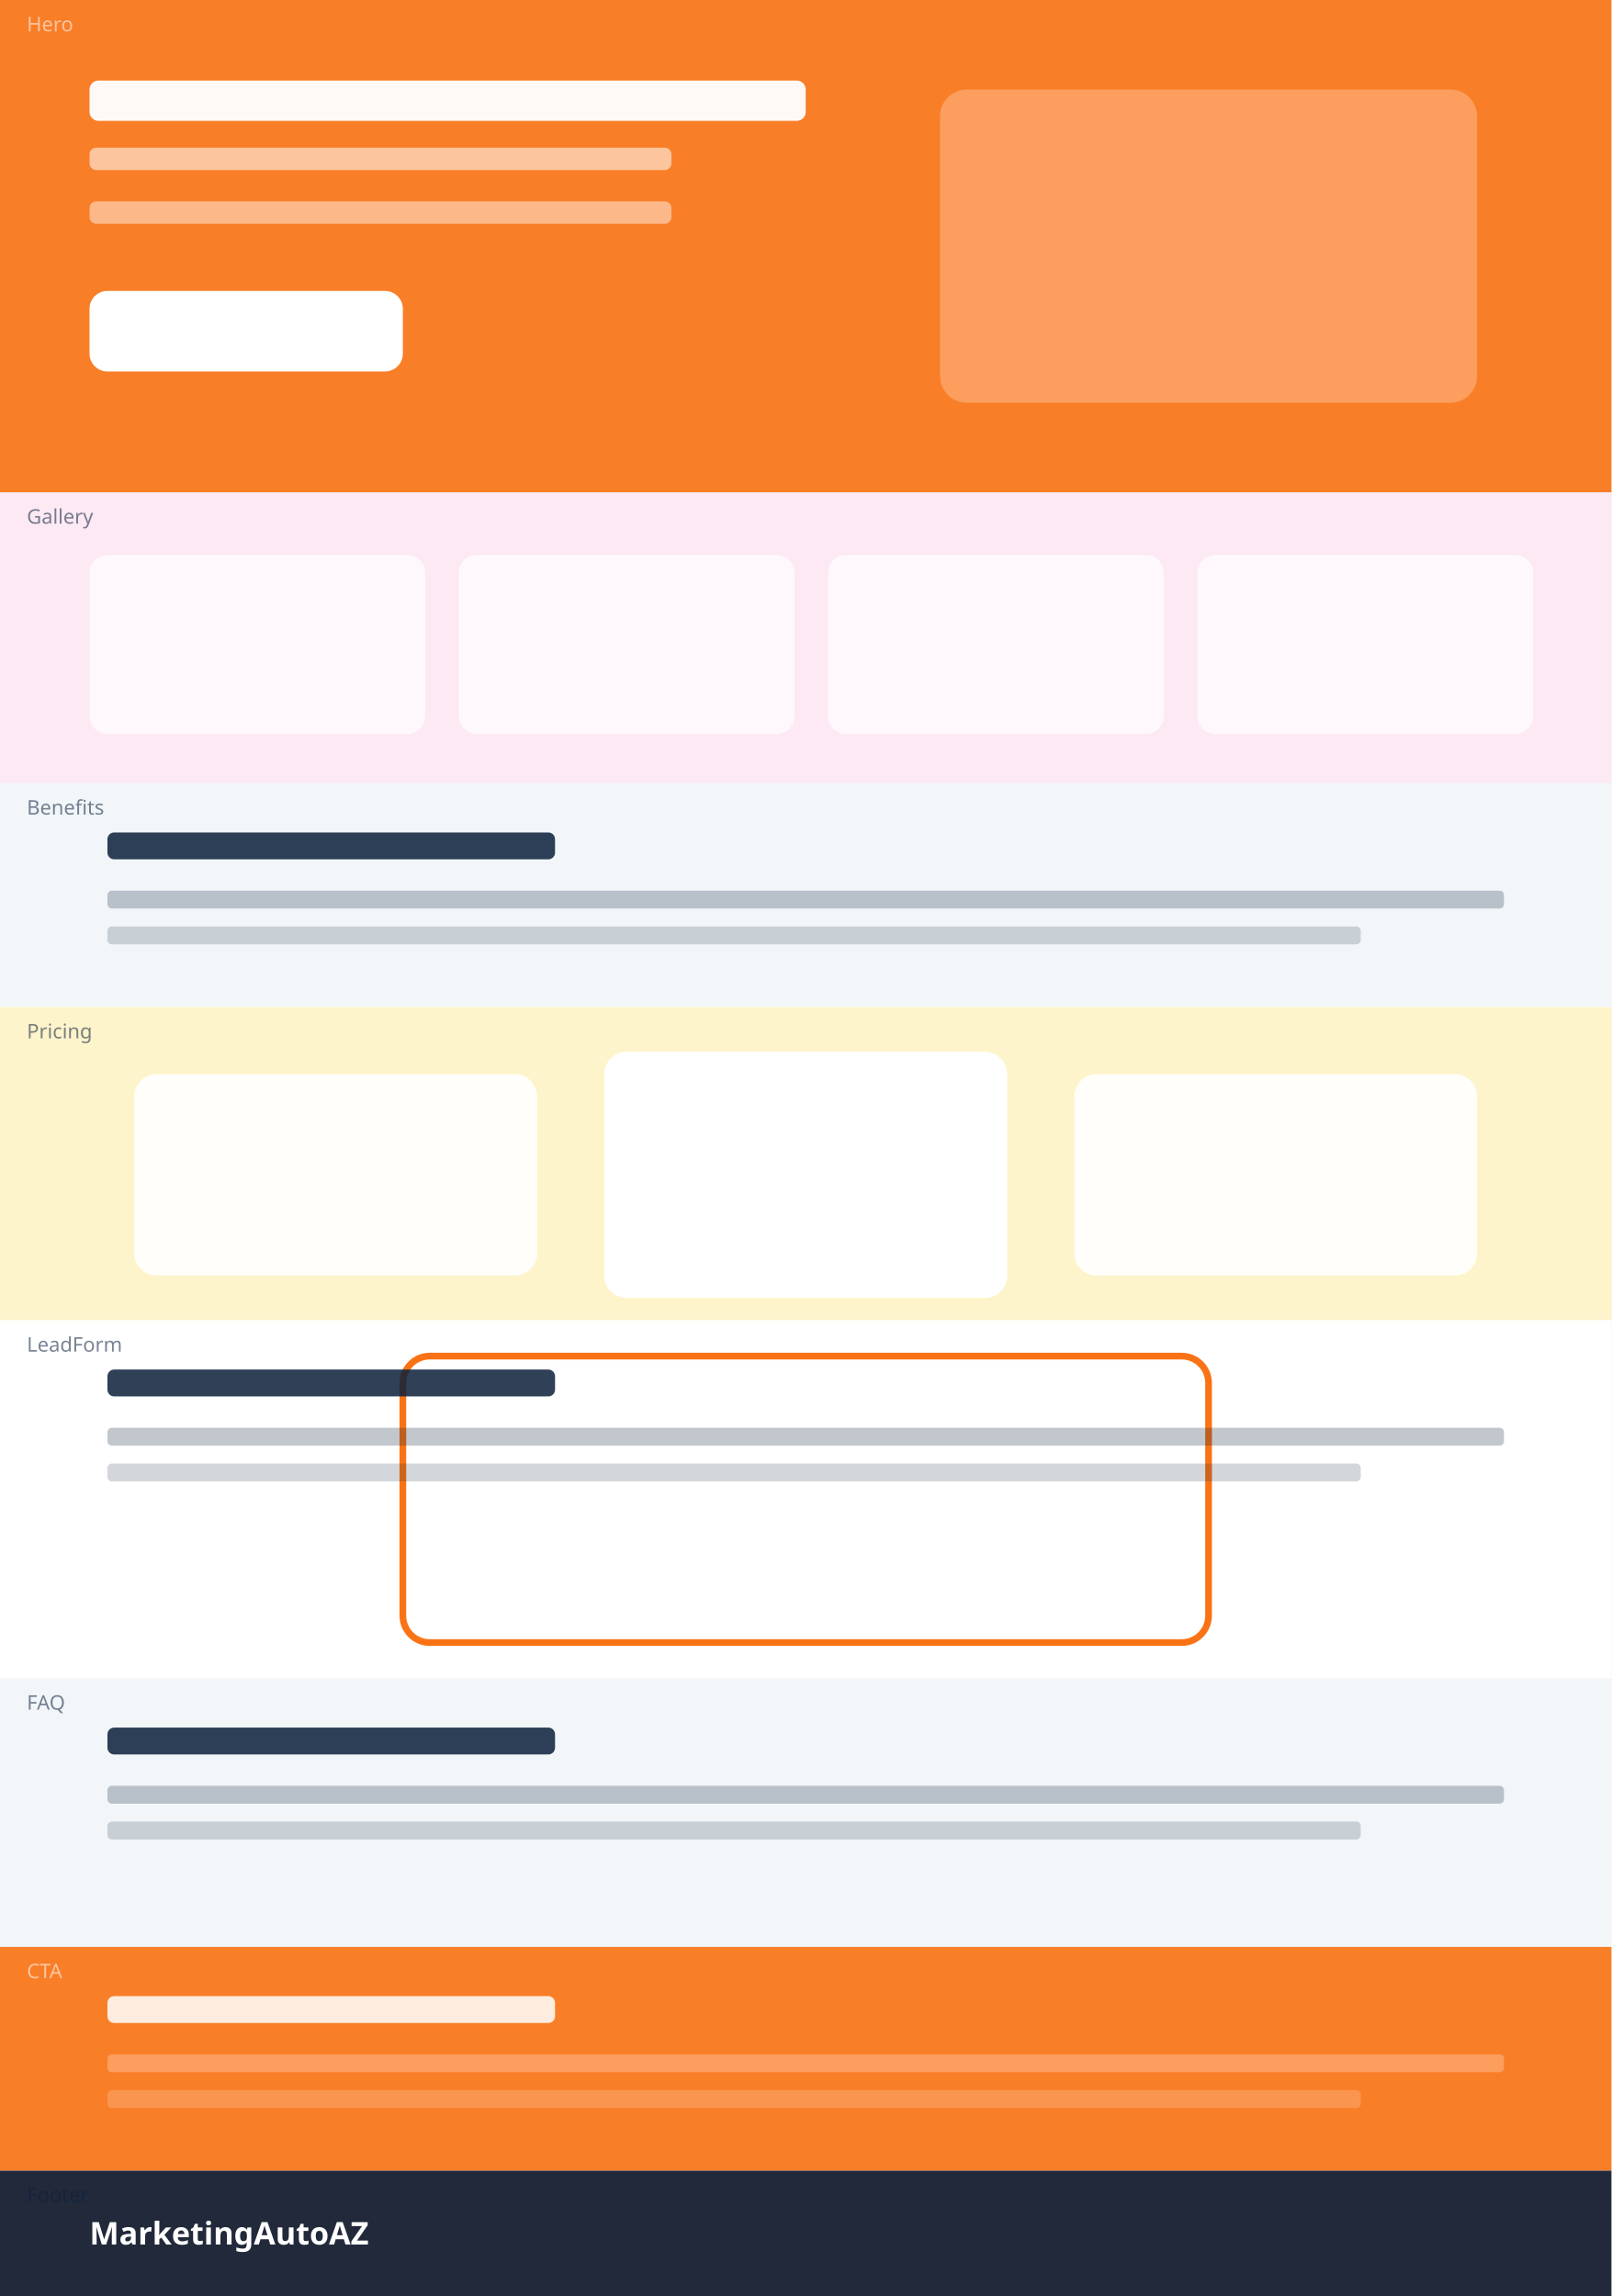
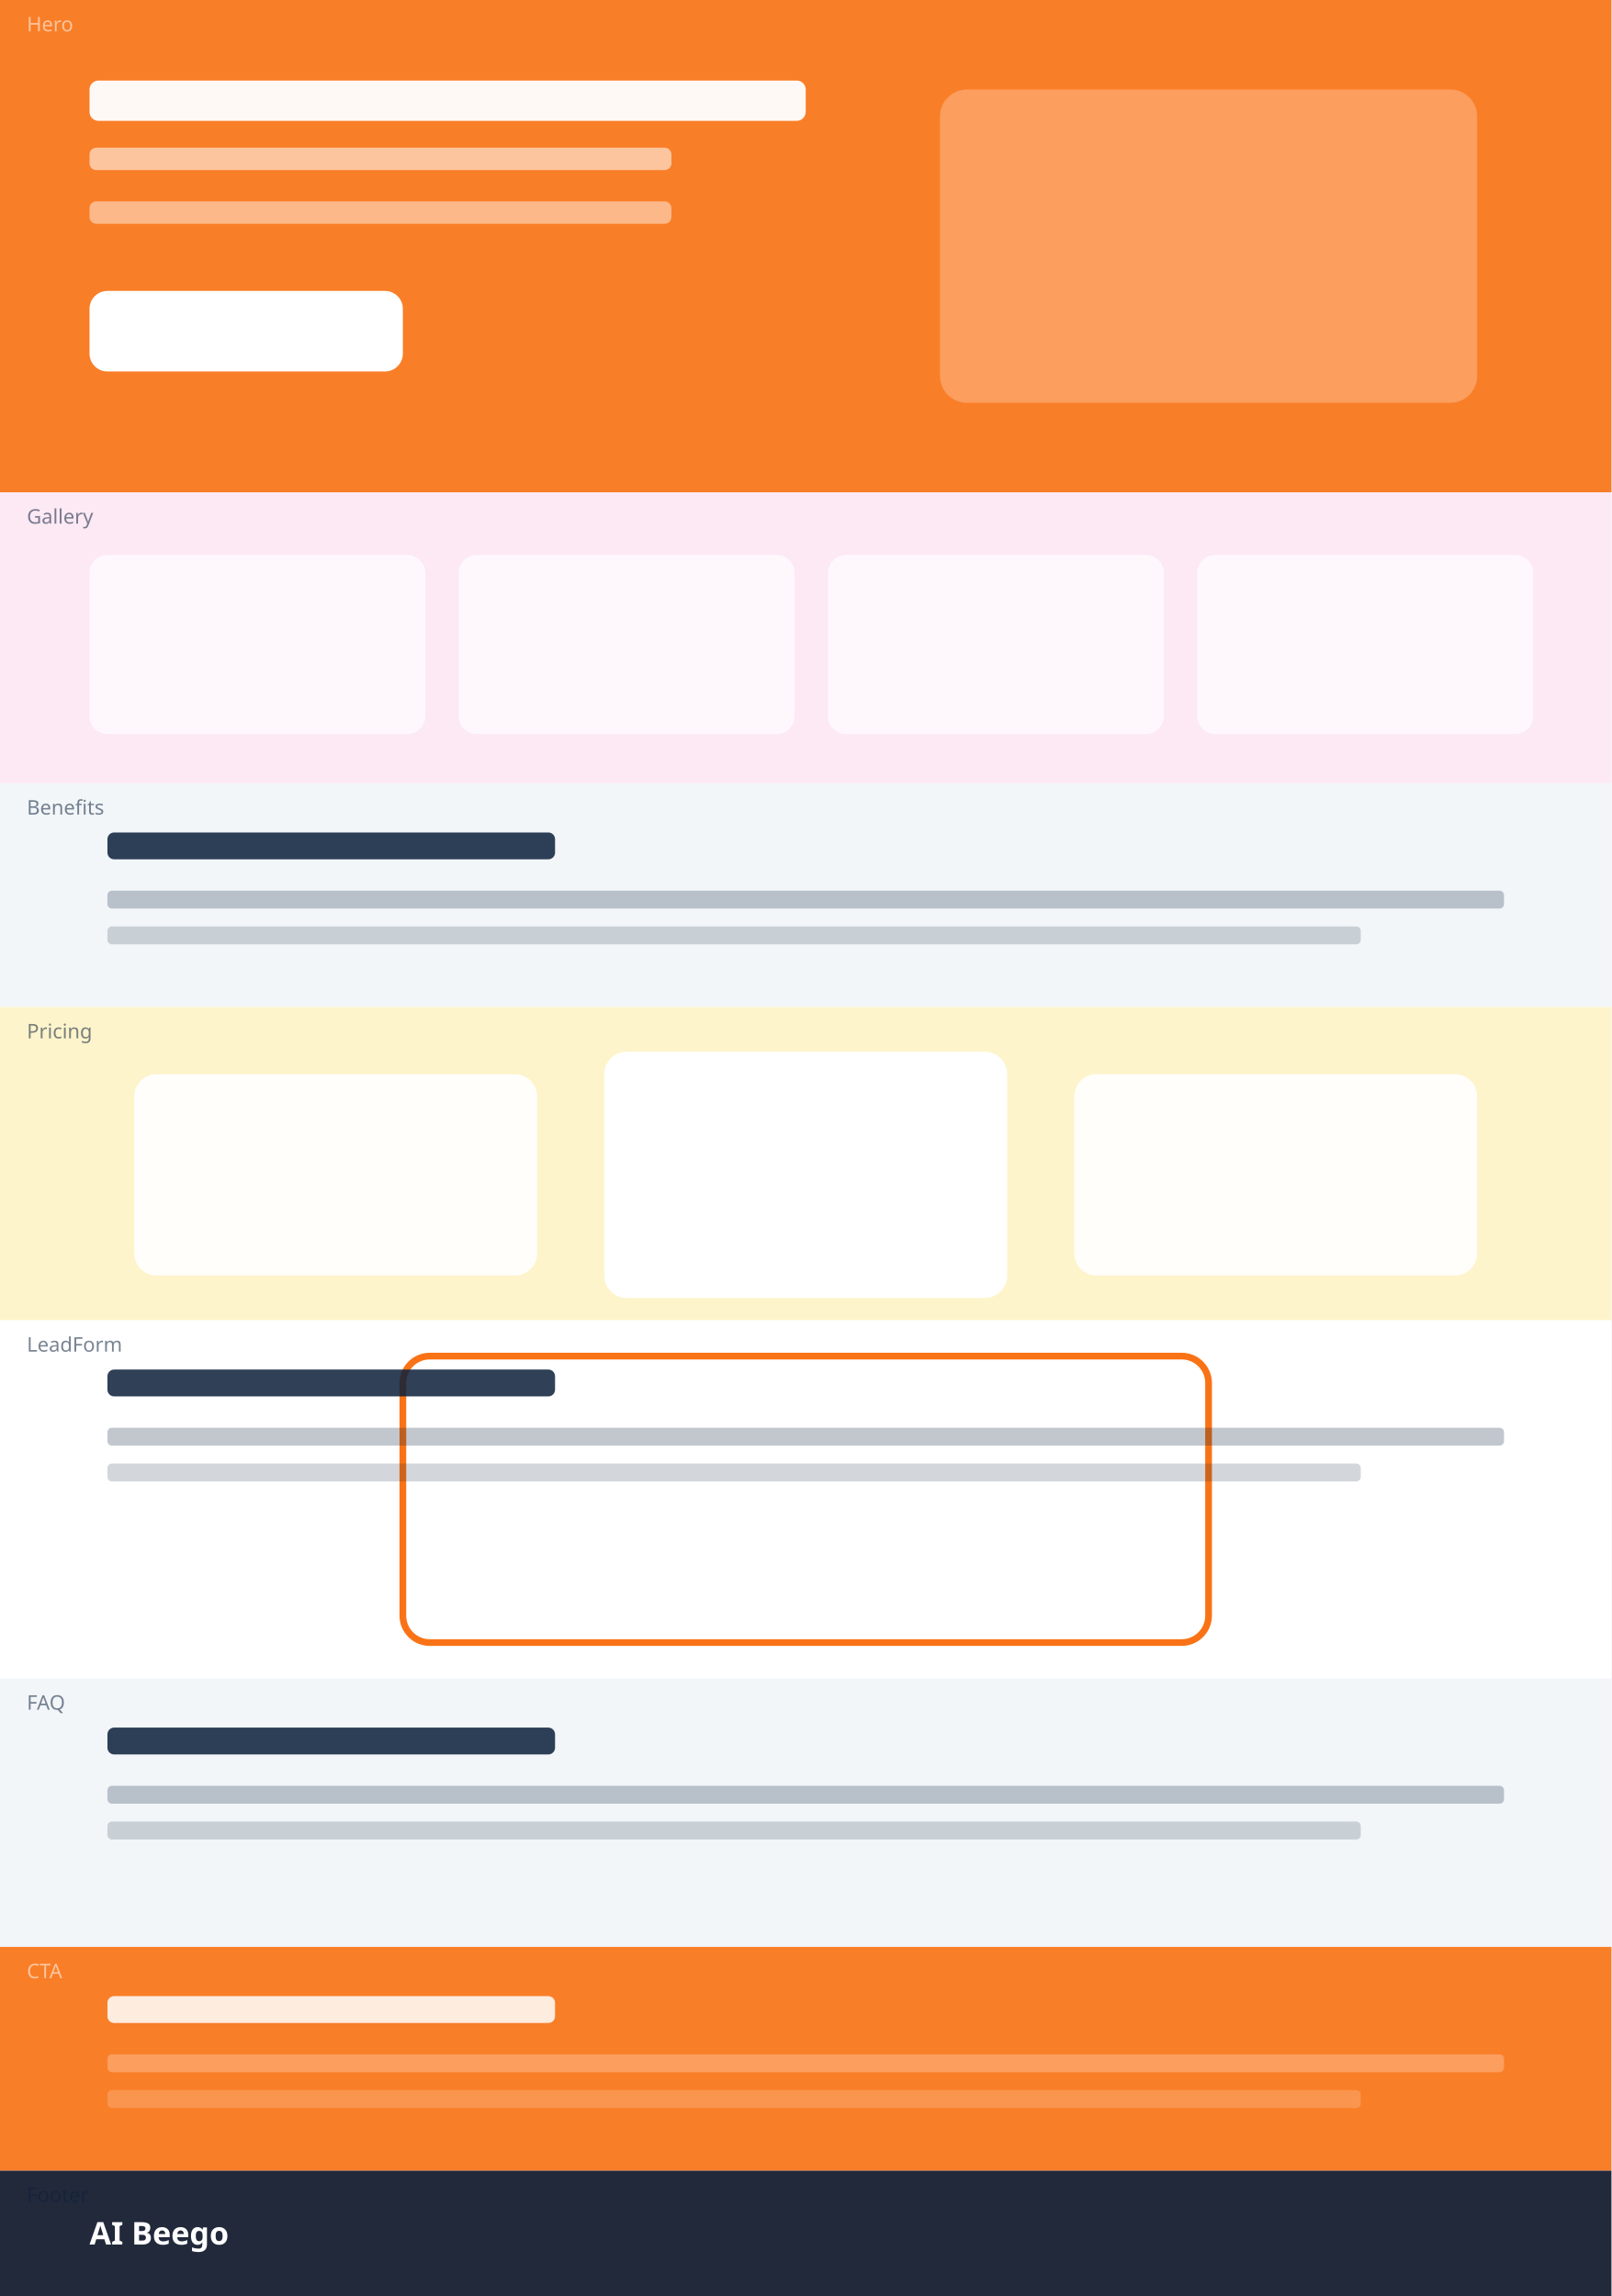
<svg xmlns="http://www.w3.org/2000/svg" width="720" height="1026" viewBox="0 0 720 1026" role="img" aria-label="Đăng ký Webinar · Gallery">
  <rect width="720" height="1026" fill="#FFFFFF" />
  <rect x="0" y="0" width="720" height="220" fill="#F97316" opacity="0.92" />
  <rect x="40" y="36" width="320" height="18" rx="4" fill="#FFFFFF" opacity="0.95" />
  <rect x="40" y="66" width="260" height="10" rx="3" fill="#FFFFFF" opacity="0.55" />
  <rect x="40" y="90" width="260" height="10" rx="3" fill="#FFFFFF" opacity="0.45" />
  <rect x="40" y="130" width="140" height="36" rx="8" fill="#FFFFFF" />
  <rect x="420" y="40" width="240" height="140" rx="12" fill="#FFFFFF" opacity="0.25" />
  <text x="12" y="14" fill="#FFFFFF" font-family="system-ui,sans-serif" font-size="9" opacity="0.55">Hero</text>
  <rect x="0" y="220" width="720" height="130" fill="#FCE7F3" opacity="0.92" />
  <rect x="40" y="248" width="150" height="80" rx="8" fill="#FFFFFF" opacity="0.7" />
  <rect x="205" y="248" width="150" height="80" rx="8" fill="#FFFFFF" opacity="0.7" />
  <rect x="370" y="248" width="150" height="80" rx="8" fill="#FFFFFF" opacity="0.7" />
  <rect x="535" y="248" width="150" height="80" rx="8" fill="#FFFFFF" opacity="0.7" />
  <text x="12" y="234" fill="#0B1F3A" font-family="system-ui,sans-serif" font-size="9" opacity="0.55">Gallery</text>
  <rect x="0" y="350" width="720" height="100" fill="#F1F5F9" opacity="0.92" />
  <rect x="48" y="372" width="200" height="12" rx="3" fill="#0B1F3A" opacity="0.85" />
  <rect x="48" y="398" width="624" height="8" rx="2" fill="#0B1F3A" opacity="0.25" />
  <rect x="48" y="414" width="560" height="8" rx="2" fill="#0B1F3A" opacity="0.18" />
  <text x="12" y="364" fill="#0B1F3A" font-family="system-ui,sans-serif" font-size="9" opacity="0.55">Benefits</text>
  <rect x="0" y="450" width="720" height="140" fill="#FEF3C7" opacity="0.92" />
  <rect x="60" y="480" width="180" height="90" rx="10" fill="#FFFFFF" opacity="0.9" />
  <rect x="270" y="470" width="180" height="110" rx="10" fill="#FFFFFF" />
  <rect x="480" y="480" width="180" height="90" rx="10" fill="#FFFFFF" opacity="0.9" />
  <text x="12" y="464" fill="#0B1F3A" font-family="system-ui,sans-serif" font-size="9" opacity="0.55">Pricing</text>
  <rect x="0" y="590" width="720" height="160" fill="#FFFFFF" opacity="1" />
  <rect x="180" y="606" width="360" height="128" rx="12" fill="#FFFFFF" stroke="#F97316" stroke-width="3" />
  <rect x="48" y="612" width="200" height="12" rx="3" fill="#0B1F3A" opacity="0.85" />
  <rect x="48" y="638" width="624" height="8" rx="2" fill="#0B1F3A" opacity="0.25" />
  <rect x="48" y="654" width="560" height="8" rx="2" fill="#0B1F3A" opacity="0.18" />
  <text x="12" y="604" fill="#0B1F3A" font-family="system-ui,sans-serif" font-size="9" opacity="0.55">LeadForm</text>
  <rect x="0" y="750" width="720" height="120" fill="#F1F5F9" opacity="0.92" />
  <rect x="48" y="772" width="200" height="12" rx="3" fill="#0B1F3A" opacity="0.85" />
  <rect x="48" y="798" width="624" height="8" rx="2" fill="#0B1F3A" opacity="0.25" />
  <rect x="48" y="814" width="560" height="8" rx="2" fill="#0B1F3A" opacity="0.18" />
  <text x="12" y="764" fill="#0B1F3A" font-family="system-ui,sans-serif" font-size="9" opacity="0.55">FAQ</text>
  <rect x="0" y="870" width="720" height="100" fill="#F97316" opacity="0.92" />
  <rect x="48" y="892" width="200" height="12" rx="3" fill="#FFFFFF" opacity="0.85" />
  <rect x="48" y="918" width="624" height="8" rx="2" fill="#FFFFFF" opacity="0.25" />
  <rect x="48" y="934" width="560" height="8" rx="2" fill="#FFFFFF" opacity="0.18" />
  <text x="12" y="884" fill="#FFFFFF" font-family="system-ui,sans-serif" font-size="9" opacity="0.55">CTA</text>
  <rect x="0" y="970" width="720" height="56" fill="#0F172A" opacity="0.92" />
-   <text x="40" y="1003" fill="#FFFFFF" font-family="system-ui,sans-serif" font-size="14" font-weight="700">MarketingAutoAZ</text>
+   <text x="40" y="1003" fill="#FFFFFF" font-family="system-ui,sans-serif" font-size="14" font-weight="700">AI Beego</text>
  <text x="12" y="984" fill="#0B1F3A" font-family="system-ui,sans-serif" font-size="9" opacity="0.55">Footer</text>
</svg>
